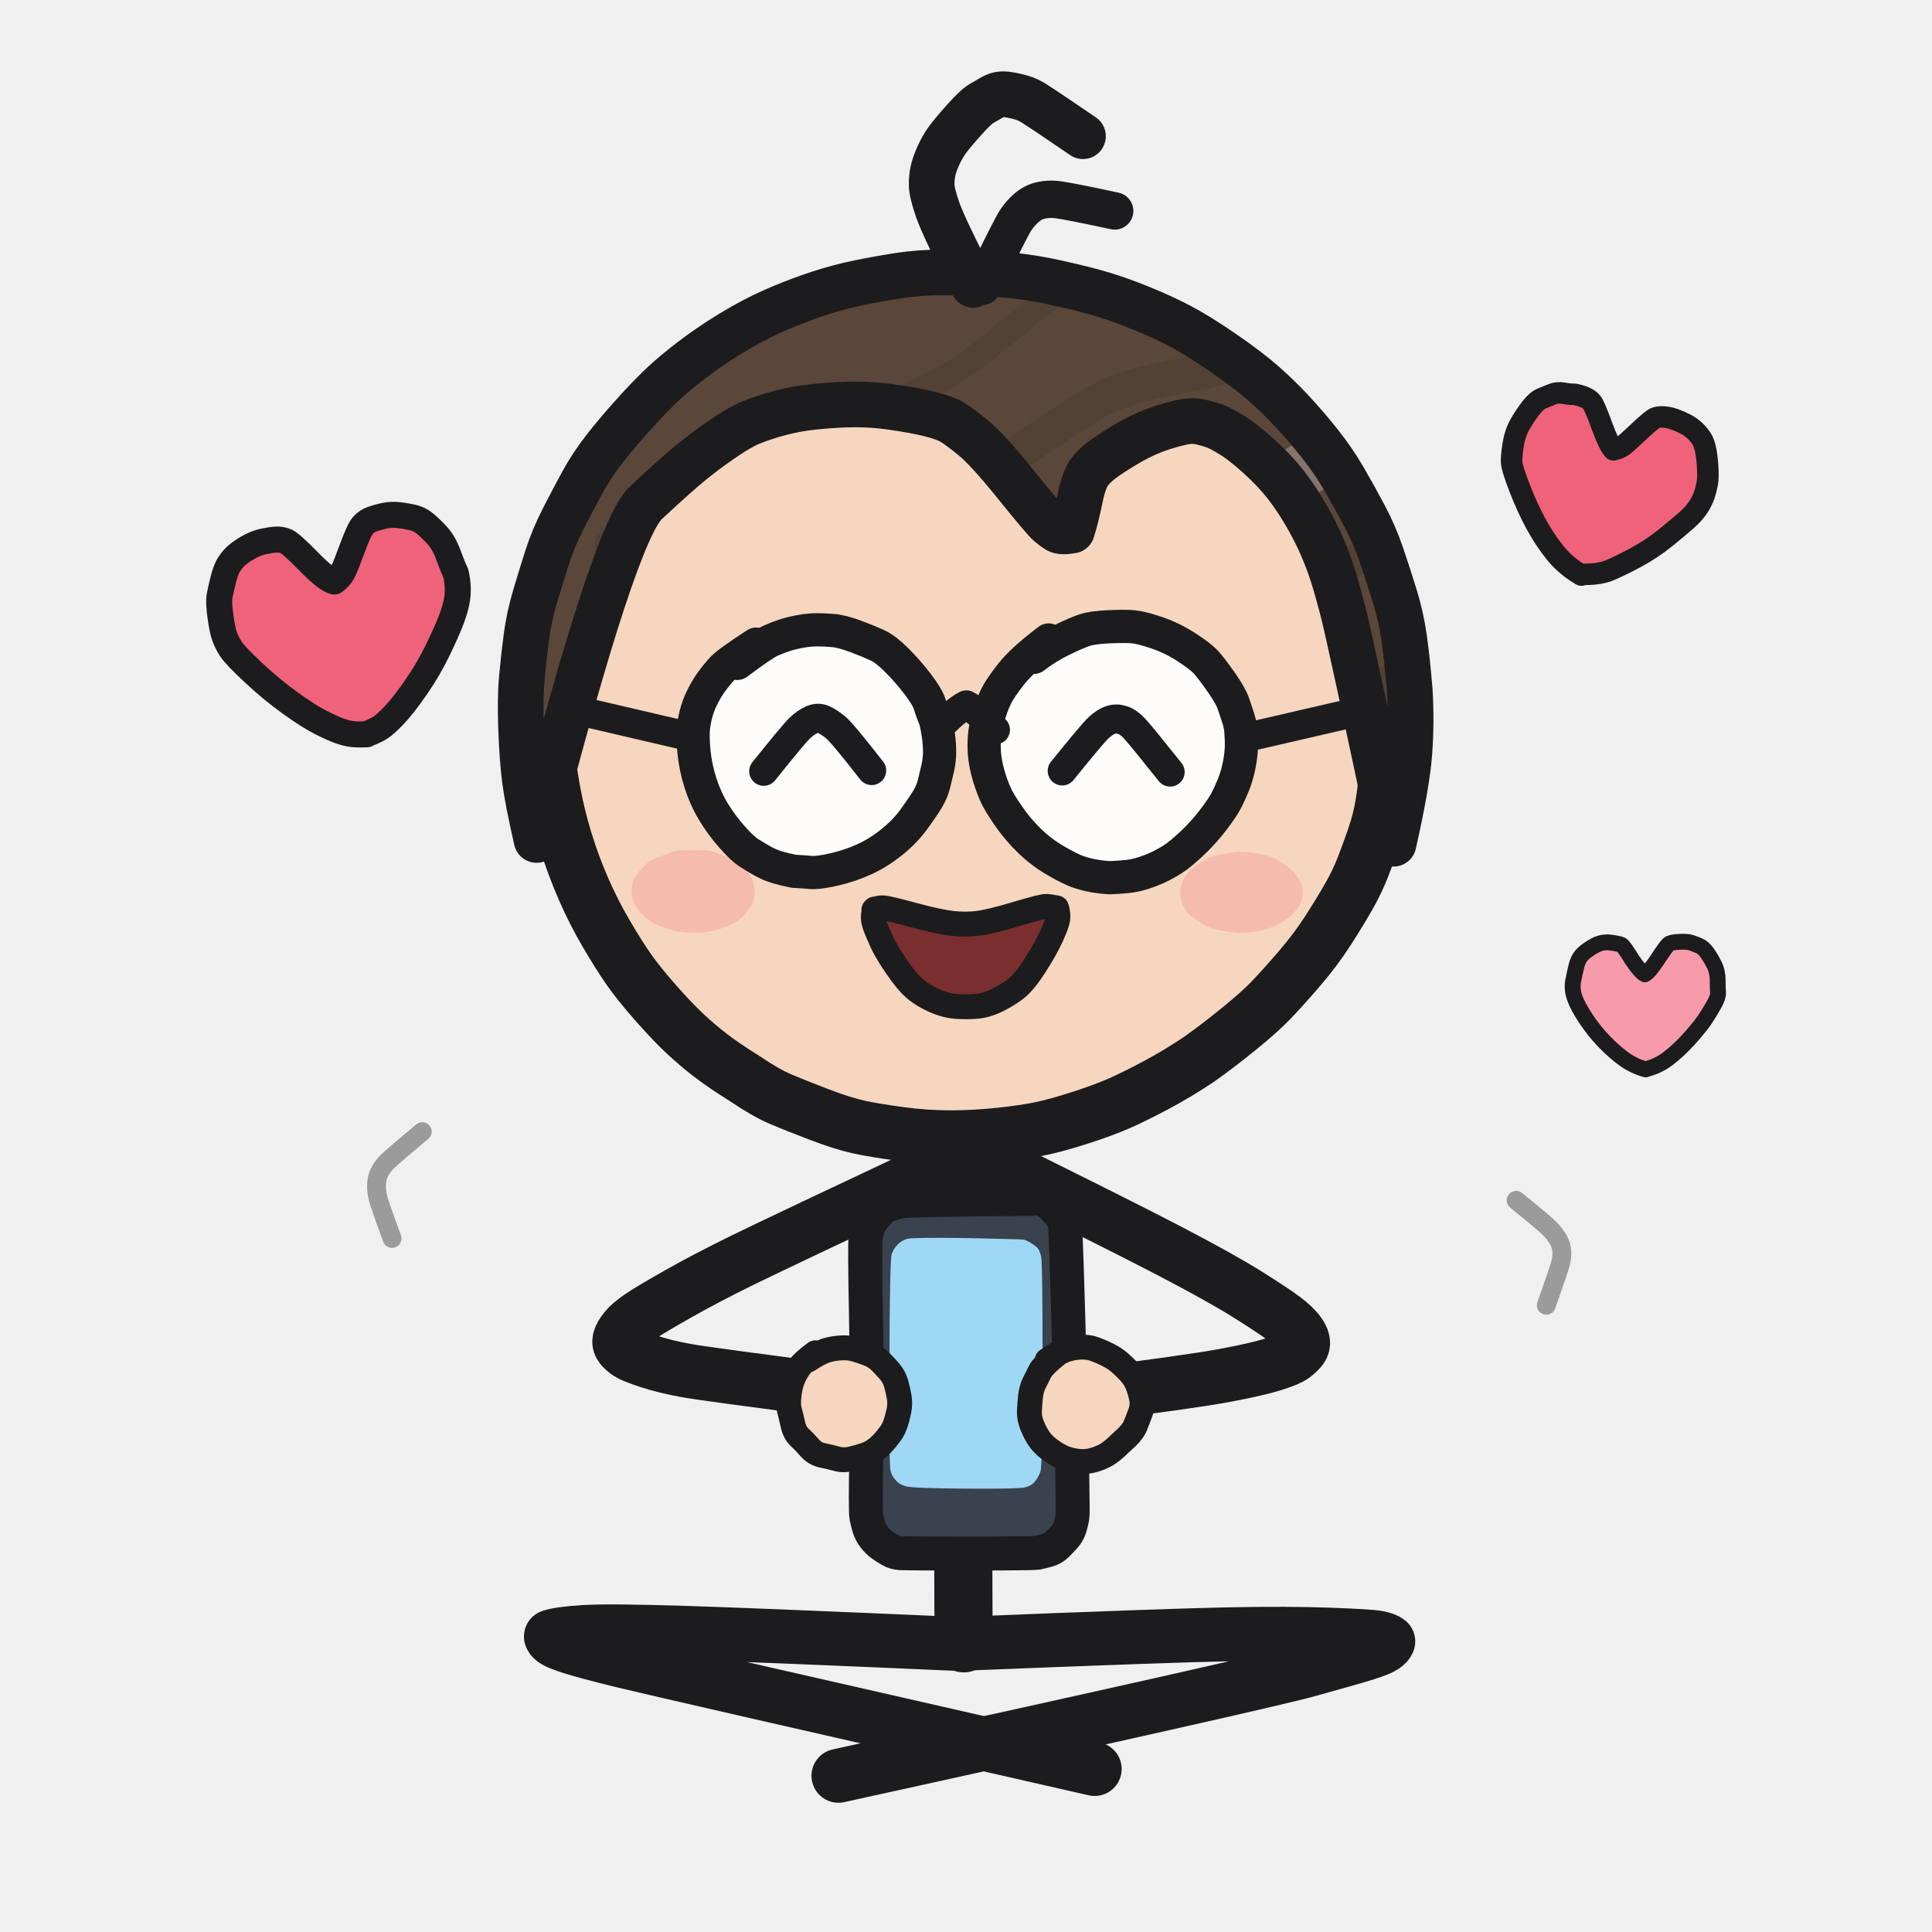
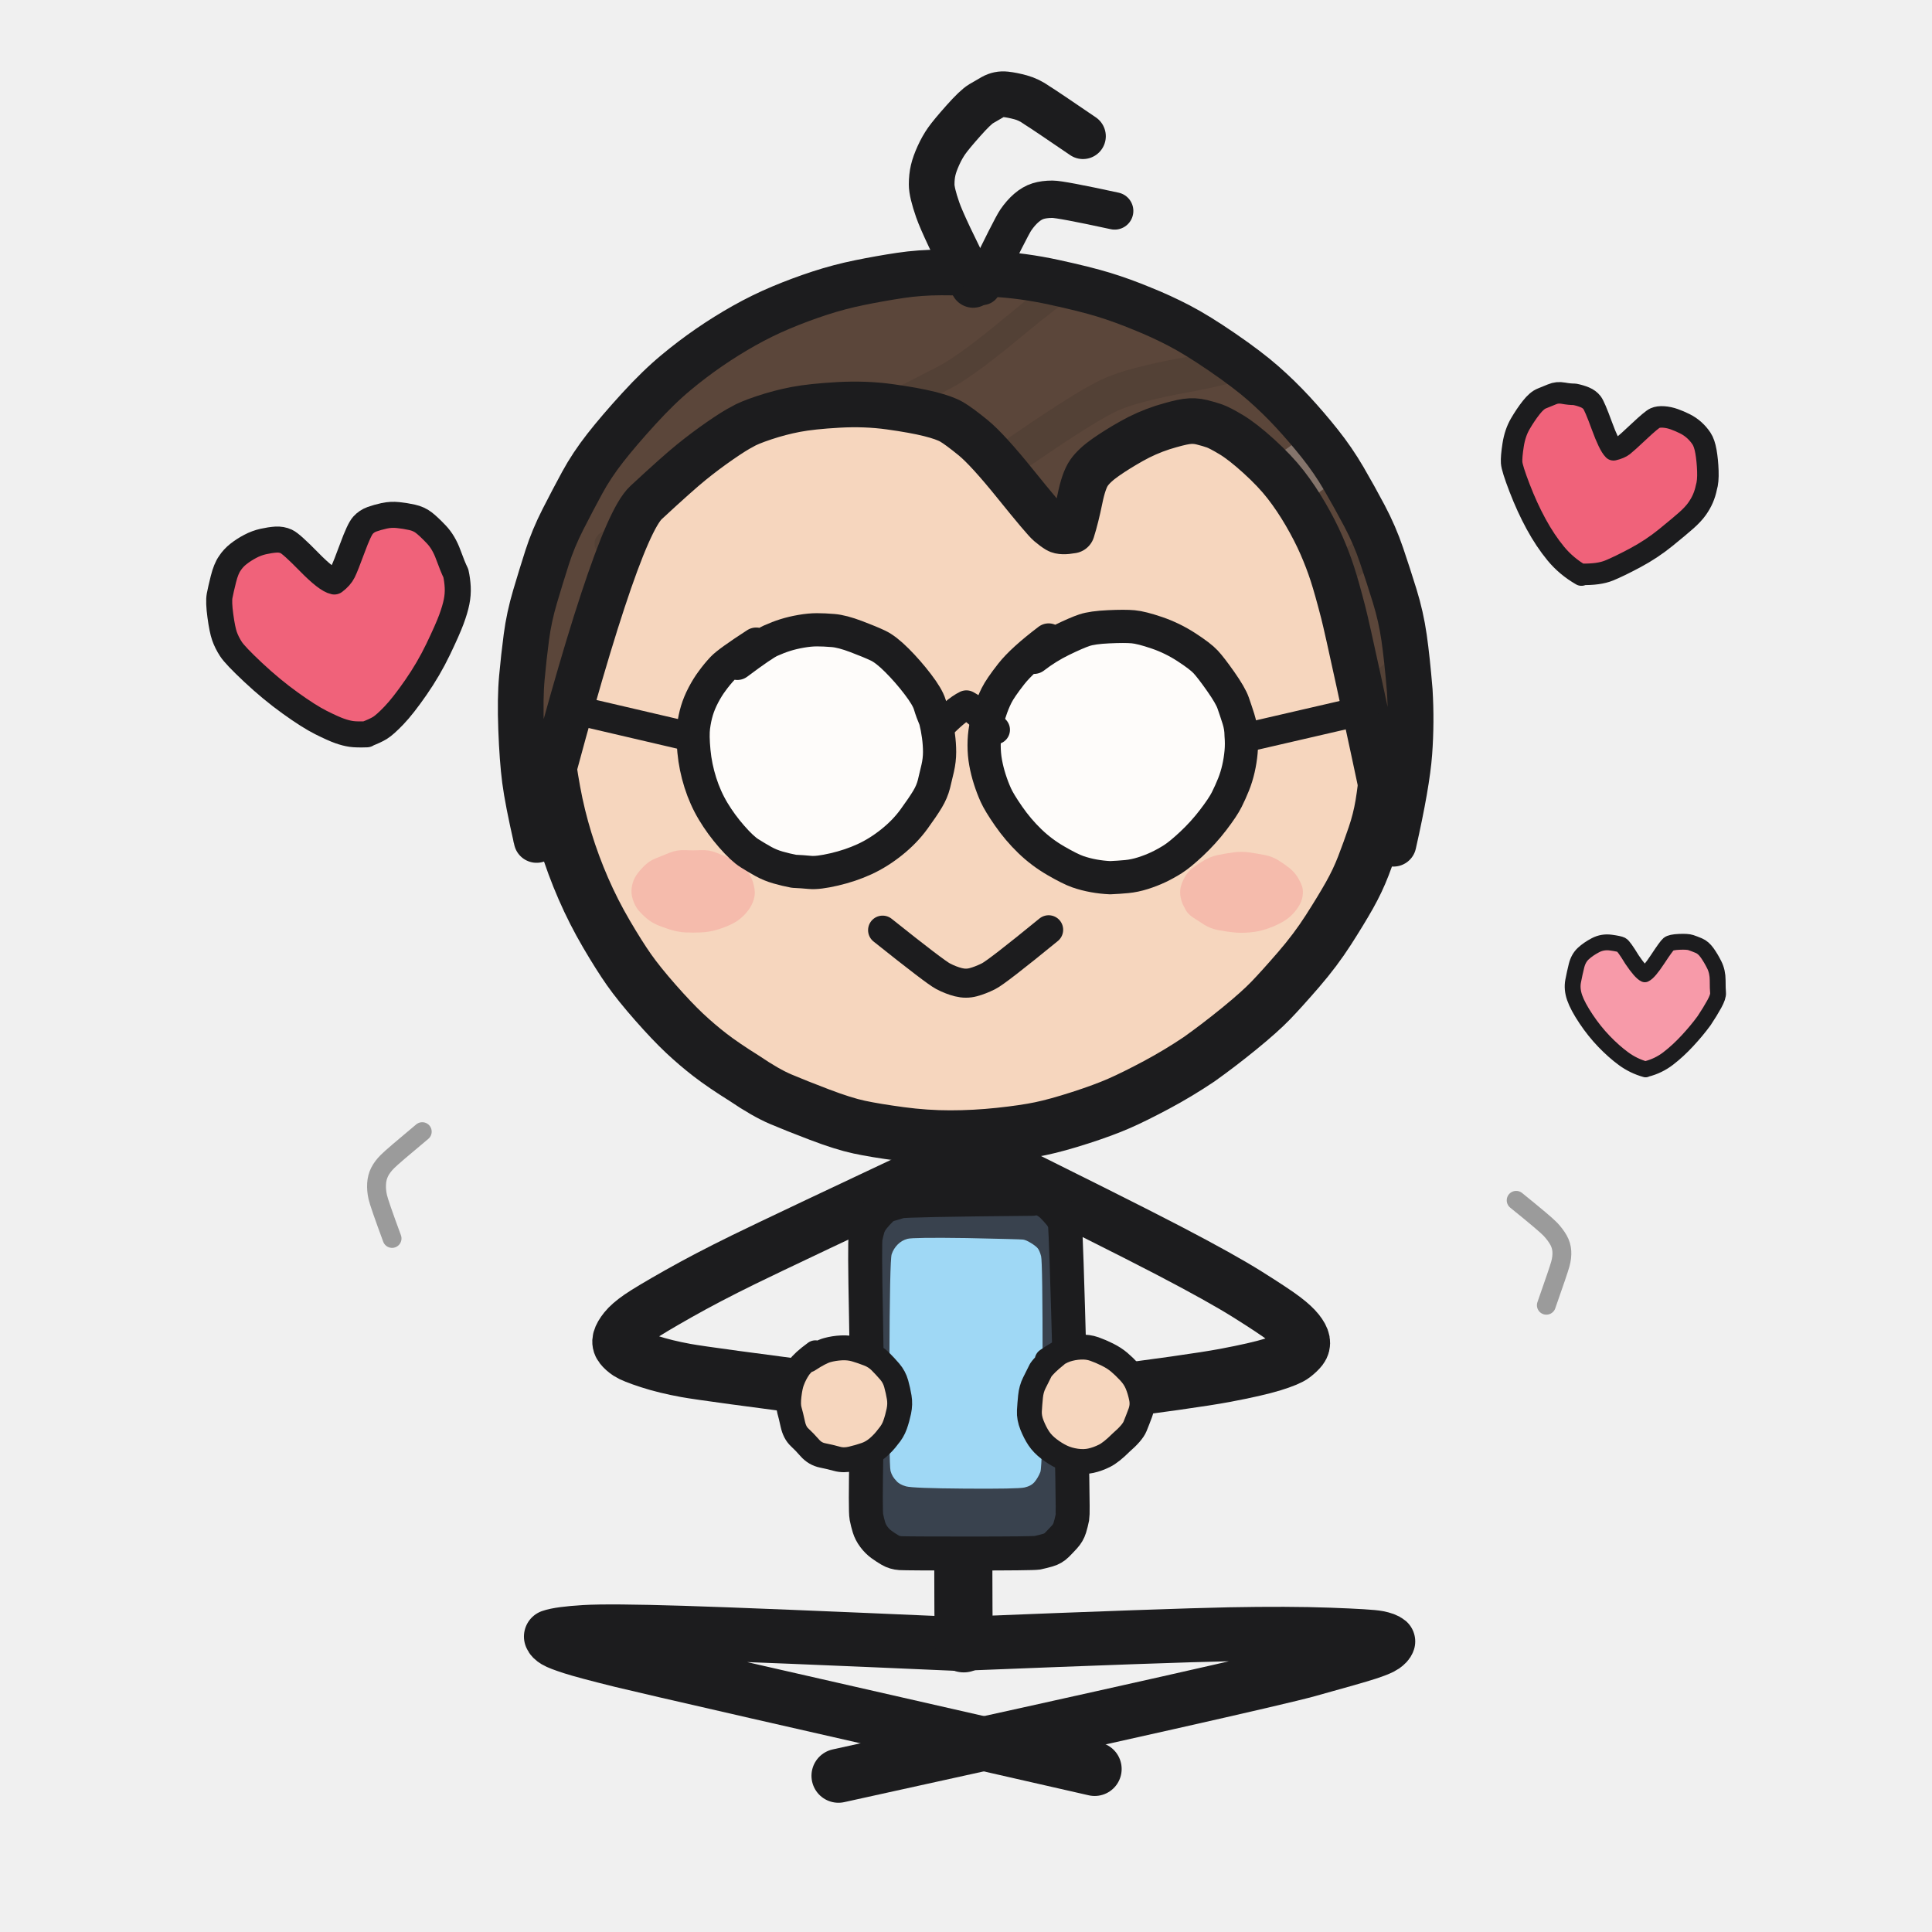
<svg xmlns="http://www.w3.org/2000/svg" viewBox="0 0 512 512" width="512" height="512" fill="none" stroke-linecap="round" stroke-linejoin="round">
  <defs>
    <path id="si1" d="M142.4 225.2q-2.6-10.4 -3.3-15.7t-1.1-10.7t0-10.7t1.1-10.7t2.1-10.7t3.2-10.5t5.5-12.7t6.6-12.2t8.2-11.3t9.2-10.5t8.1-7.6q4.2-3.6 8.8-6.7t9.4-5.9t9.9-5t10.4-4t13.5-3.6t13.7-2.5t11-.7t11.1 .2t10.9 1.2t10.6 2.3t10.3 3.3q5 1.9 9.9 4.3t9.3 5.3t8.9 6.3t8.2 7.1t7.6 7.8t6.9 8.6t7.4 11.6t6.3 12.2t4 10.3t3.5 13.4t2.3 16.3q.6 8.3 .1 16.6t-3.9 24.8q-10.9-47.8 -12.8-54.7t-3.8-12.7t-3.9-9.9t-4.5-8.4t-5.5-7.9t-7.3-7.7t-7.3-5.8t-4.3-2.4t-3.4-1.1t-4.1-.3t-4.2 .7q-2.1 .5 -4.2 1.3t-6 3.1t-6.8 4.3t-4.4 4t-2.2 6.9t-2.1 8.3q-2.7 .6 -3.8-.1t-2.2-1.7t-8.6-10.4t-11.1-12.5t-5.5-4.2t-5.7-2.2t-10.3-1.8t-13.2-.4t-11 1.3t-8.3 2.3t-7.7 3.8q-3.9 2.3 -9.7 6.9t-14.3 12.3t-29 88.8l-2.5 .3z" />
    <clipPath id="si1c">
      <use href="#si1" />
    </clipPath>
  </defs>
  <path d="M254.8 435.7q-54.5-2.4 -73.9-3t-26-.2t-8.9 1.2q.2 .6 1.2 1.2t4.4 1.7t13.1 3.5t125.4 28.7" stroke="#1c1c1e" stroke-width="14.3" />
  <path d="M255.3 435.6q54.9-2.2 70.5-2.5t26.5 .1t12.9 .8t2.7 1q-.2 .6 -1.2 1.3t-4.4 1.8t-15.7 4.5t-124.4 28" stroke="#1c1c1e" stroke-width="14.3" />
  <path d="M256.6 292.8q.6 30.8 -.5 68.3t-.7 74.4" stroke="#1c1c1e" stroke-width="15.4" />
  <path d="M256 305.9q-49.1 23.1 -58.9 27.9t-17.4 9.1t-10.2 6.1t-3.8 3.3t-1.5 2.6t.4 2t1.9 1.7t5.5 2.2t9.8 2.4t40.6 5.5" stroke="#1c1c1e" stroke-width="14.3" />
  <path d="M257 305q38.7 19.1 52.7 26.4t21 11.7t9.5 6.3t3.7 3.4t1.4 2.6t-.5 2t-2 1.9t-5.5 2.3t-12.7 2.9t-36.8 5.2" stroke="#1c1c1e" stroke-width="14.3" />
  <path d="M188.2 114.4q.1-.7 4.8-4.8t8.3-6.5t9.1-5.5t9.6-4.8t10.3-3.5t10.6-2.6t8.8-1.2t8.8-.3t8.8 .5t8.8 1.4t8.6 2.1q4.3 1.3 10.5 3.8t10.1 4.7t9.4 5.9t8.9 6.6t8.1 7.6t8.6 9.8t6.4 8.7t5.4 9.3t4.6 9.7t3.4 10.1t2.7 10.3q.8 4.3 1.3 8.6t.5 8.6t-.2 8.6t-1 8.7t-1.8 8.5t-3.5 10.5t-4.4 10.1t-5.6 9.5t-6.4 9t-7.5 8.1t-8 7.4q-3.4 2.8 -8.7 6.5t-11 6.8t-9.5 4.8t-9.9 3.7t-10 2.9t-10.4 1.6t-10.5 .6t-10.7-.7t-10.7-1.8t-8.5-2.4t-8.4-3.1q-4.1-1.8 -8.1-3.9t-9.7-5.8t-9.2-6.6t-8.3-7.5t-9-9.9t-6.6-8.9t-4.5-7.5t-3.8-7.8t-3.1-8.1t-2.3-8.3t-1.4-8.6q-.6-4.3 -.6-10.8t.4-11t1.8-10.8t2.6-10.6t3.8-10.2t5.6-11.8t5.5-9.3t6.6-8.6t7.4-8.1t3.2-3.7z" fill="#F6D6BE" />
  <path d="M183.7 110.2q9.7-8.3 13.3-10.7t9.1-5.6t9.7-4.9t10.4-3.8t10.7-2.8t8.9-1.3t9-.6t11.2 .4t11.1 1.3t8.6 1.9t8.3 2.6q4.1 1.4 8 3.2t9.5 5.1t10.7 7.2t8.2 6.9t6 6.3t6.8 8.6t7.3 11.1t6.2 11.9t5 12.5t3.2 10.7t2 10.8q.9 6.6 1.1 10.9t-.4 10.7t-1.3 10.6t-2.1 8.3t-2.9 8t-3.7 7.8t-5.6 9.2t-7.9 10.5t-7.4 8.2t-8.3 7.4t-10.6 8.1q-5.5 3.7 -11.3 6.8t-9.9 4.9t-10.3 3.8t-10.5 2.9t-10.9 1.6t-13.1 .7t-13.2-.9t-10.9-1.8t-10.5-3.3t-10.3-4.1t-9.6-5.5q-5.6-3.5 -9.1-6.2t-6.8-5.8t-7.7-8.1t-7-8.7t-6-9.5t-6.1-12t-4.7-12.7t-3.2-13.1t-1.6-11t-.3-8.9t.7-10.9q.7-6.6 1.7-10.9t3-10.5t4.8-12.1t6.1-11.6t7.4-10.8t8.7-9.9t9.7-8.7t12.5-8.9" stroke="#1c1c1e" stroke-width="14.3" />
  <use href="#si1" fill="#5B463A" />
  <g clip-path="url(#si1c)">
    <path d="M98.6 104.1q22.5-14.2 27.8-18.4t15.4-13.4t15.9-12.4t18.4-8t18.5-7.7t22.7-13.9t22.7-13.9t18.6-7.6t18.5-7.7t27.2-19.6" stroke="#4c3b31" stroke-width="12.4" opacity="0.5" />
    <path d="M100.5 140.1q22.5-14.5 28.6-17.3t18.7-7.5t18.4-8.1t16.4-11.7t16.2-12.1t114-55.8" stroke="#a59993" stroke-width="10.8" opacity="0.55" />
    <path d="M160.9 144.1q85.4-41.6 91.2-45.1t16.4-12.3t16.3-12.5t17.9-9.7" stroke="#4c3b31" stroke-width="6.7" opacity="0.5" />
    <path d="M163.7 182.4q11.2-7.1 29-15.8t23.6-12t22.4-14t33.1-22t22.5-14t19.7-5.2t19.7-5.3t29.2-15.5" stroke="#4c3b31" stroke-width="9.3" opacity="0.5" />
    <path d="M173.1 210q13.2-5 27.6-8t20.6-6.1t24.6-13.4t36.2-21.2t36.3-21t24.4-13.9t16.6-13.4t22.6-16.9" stroke="#a59993" stroke-width="14.4" opacity="0.55" />
    <path d="M201.4 235.4q24.3-13.8 35-23.3t16.5-13.5t24.3-13.8t25-12.5t20.5-6.2t20.1-6.9t17.5-11.6t23.5-15.4" stroke="#4c3b31" stroke-width="8.1" opacity="0.5" />
    <path d="M191.7 277q27.9-6.9 34.1-9.9t23.4-14.9t36.5-19.7t43.5-21.5t44.9-33.1" stroke="#4c3b31" stroke-width="12.7" opacity="0.5" />
    <path d="M217.3 311.8q22.7-13.9 32.7-23.3t15.6-13.1t23.1-13.4t23.4-12.7t18.5-7.9t18.4-8.1t23.1-13.3t40.7-22.7" stroke="#a59993" stroke-width="11.5" opacity="0.55" />
  </g>
  <path d="M142.2 222.6q-2.4-10.5 -3.1-15.9t-1-13.5t.2-13.6t1.2-10.8t2.3-10.7t3.2-10.4t4.2-10.1t5.1-9.7t6.1-9.2t8.9-10.4t9.9-9.6q4.2-3.5 8.7-6.6t9.3-5.8t9.8-4.8t10.2-3.8t10.6-2.8t10.7-1.9t11-.8t13.6 .4t16.2 2.2t13.2 3.3t10.2 3.7q5 2 9.8 4.5t11.5 7.1t10.8 8.2t7.8 7.6t7.2 8.4t6.3 9.2t5.5 9.9t4.5 10.4t3.5 10.8t2.5 11.1t1.5 14q.5 8.3 -.1 16.5t-4.2 24.1q-11.6-54.6 -13.3-61.2t-2.9-10.3t-2.9-7.6t-4.2-8.2t-5.3-7.9t-7.1-7.5t-7.3-5.7t-4.4-2.3t-3.4-1t-4.1-.2t-6.3 1.6q-4.3 1.4 -8.2 3.6t-6.9 4.3t-4.4 4.1t-2.4 6.9t-2.1 8.4q-2.8 .5 -3.8-.1t-2.3-1.7t-8.8-10.4t-11.3-12.4t-5.7-4.2t-5.9-2.1t-10.5-1.9t-13.6-.5t-11.3 1.2t-8.4 2.2t-5.8 2.4q-2 1 -5.9 3.7t-7.6 5.7t-12 10.7t-29.2 88.6" stroke="#1c1c1e" stroke-width="12.1" />
  <path d="M196 175.9q3.4-2.7 5.3-3.7t3.8-1.9t4.1-1.2t4.3-.5t4.3 0t6.3 1.4t7.8 3.4t5.4 3.7t3.1 3.1t2.7 3.5t2 4q.9 2 1.4 4.2t.7 4.4t.1 4.5t-.7 4.3t-1.2 4.3t-3.1 5.8t-3.8 5.3t-3.2 3t-3.6 2.5t-4 2t-4.2 1.3q-2.1 .6 -4.3 .8t-4.5 0t-4.4-.7t-4.2-1.3t-4-1.9t-5.3-4t-5.9-6.5t-3.4-5.6t-1.4-4.3t-.8-4.3t-.2-4.5q.1-2.2 .5-4.4t1.1-4.3t1.7-4.2t2.3-3.8t4.4-5.1l.9 .7z" fill="#FFFFFF" opacity="0.92" />
  <path d="M275.1 176.1q7.1-4.9 9.2-5.7t4.1-1.4t4.3-.8t4.4-.2t4.3 .6t4.3 1.3t3.9 1.9t5.1 4.2t5.4 6.6t3.2 5.6t1.3 4.1q.6 2.1 .8 4.2t.2 4.3t-.5 4.3t-2 6t-2.8 5.8t-2.7 3.4t-3.1 3.1t-3.5 2.5t-3.9 1.9t-4.2 1.3t-4.4 .6q-2.1 .1 -4.3-.1t-4.3-.7t-6.1-2.3t-7.4-4.5t-4.8-4.5t-2.6-3.6t-2.1-3.9t-1.4-4.2t-.8-4.4t-.1-4.5t.5-4.4q.4-2.2 1.1-4.3t1.8-4.1t2.3-3.8t4.3-5.1l.5 .8z" fill="#FFFFFF" opacity="0.92" />
  <path d="M199.8 234.8q.4 1.6 .1 3t-1.1 2.7t-2.1 2.5t-3 2t-3.7 1.4t-4.2 .7t-4.2 0t-4.2-.8t-3.7-1.4t-3-2.1t-2.1-2.4q-.8-1.4 -1.1-2.8t0-2.9t1.1-2.7t2.1-2.5t3-2t3.7-1.5t4.1-.7t4.3 0t4.1 .7t3.7 1.5t3 2q1.3 1.1 2.1 2.4t1.1 2.9z" fill="#F5A9A0" opacity="0.6" />
  <path d="M345.1 235q.3 1.1 .1 2.5t-1.1 2.8t-2.1 2.5t-3 2t-3.7 1.5t-4.1 .8t-4.2 0t-4.1-.6t-3.7-1.4t-3.1-2t-2.1-2.4q-.8-1.3 -1.1-2.8t0-2.8t1.1-2.7t2.1-2.4t3-2t3.6-1.4t4.1-.7t4.3 0t4.1 .7t3.6 1.4t3 2.1q1.3 1.1 2.1 2.4t1.2 2.5z" fill="#F5A9A0" opacity="0.6" />
-   <path d="M202.4 204.4q8-10 9.6-11.5t3.2-2.2t3.1 0t3.2 2.1t9.5 11.4" stroke="#1c1c1e" stroke-width="7.7" />
-   <path d="M281.5 204.3q7.9-9.8 9.6-11.4t3.2-2.1t3.1 0t3.2 2.2t9.5 11.6" stroke="#1c1c1e" stroke-width="7.7" />
-   <path d="M280.2 240.6q.5 1.7 .3 3t-1.7 4.6t-4.5 7.8t-4.1 5.4t-3.6 2.5t-4 1.9t-4.1 .8t-5.3 0t-4.1-.8t-4-1.9t-3.6-2.5q-1.1-1 -3.1-3.7t-3.9-6.2t-2.7-6.3t-.4-3.7t1.2-1t1.8-.2t8 1.9t10.2 2.4t6.8-.1t10.2-2.4t8-2q1.1 0 2.6 .5z" fill="#7A2E2E" />
-   <path d="M231.6 241.1q1.4-.6 2.6-.5t7.9 1.9t10.2 2.2t6.8 0t10.3-2.5t8-2t2.6 .4q.5 1.7 .3 3t-1.7 4.6t-4.4 7.8t-5.2 6.2t-5 3t-5.4 1.5t-5.3 0t-5.4-1.4t-5-2.9t-5.3-6.2t-4.4-7.7q-1.5-3.3 -1.7-4.6t.3-3" stroke="#1c1c1e" stroke-width="6.6" />
+   <path d="M233.9 246.5q13.9 11.1 16 12.2t4.1 1.6t3.9 0t4.1-1.6t15.9-12.3" stroke="#1c1c1e" stroke-width="7.7" />
  <path d="M195.4 175.8q6.8-5.1 8.8-6t3.9-1.5t4.2-1t4.2-.4t4.3 .2t6.1 1.6t5.8 2.4t5 3.9t5.5 6.3t3.2 5.4t1.5 4.1q.5 2 .8 4.2t.3 4.3t-.5 4.3t-1 4.2t-1.7 4t-3.6 5.3t-5.9 6.1t-7.2 4.5t-8 2.7t-6.4 .8t-4.3-.3q-2.1-.4 -4.2-1t-3.9-1.6t-3.7-2.2t-4.7-4.4t-4.9-6.7t-3.4-7.6t-1.7-8.3t-.1-6.5t.9-4.3t1.7-4.1t2.3-3.7q1.3-1.8 2.8-3.4t8.9-6.4" stroke="#1c1c1e" stroke-width="8.8" />
  <path d="M274 174.2q3.5-2.7 7.4-4.6t6-2.6t6.4-.9t6.5 0t6.3 1.6t7.8 3.8t5.1 3.9t4 5.2t3.3 5.7t1.4 4.2t.7 4.3q.2 2.3 0 4.5t-.7 4.4t-1.3 4.2t-1.8 4t-3.6 5.4t-5.7 6.3t-5 4.1t-3.8 2.1t-4.1 1.6t-4.3 .9t-4.4 .3q-2.2-.1 -4.4-.5t-4.2-1.1t-5.8-2.9t-6.9-5.2t-5.6-6.6t-3.4-5.6t-1.6-4.2t-1.1-4.4t-.4-4.6t.4-4.6t1.2-4.4q.7-2.2 1.7-4.2t3.9-5.7t9.9-9" stroke="#1c1c1e" stroke-width="8.8" />
  <path d="M248.4 193.3q4.8-5.1 7.7-6.5q2.9 1.5 7.7 6.6" stroke="#1c1c1e" stroke-width="7.7" />
  <path d="M183.1 195.3l-33-7.7" stroke="#1c1c1e" stroke-width="7.7" />
  <path d="M328.7 195.8l32.9-7.6" stroke="#1c1c1e" stroke-width="7.7" />
  <path d="M257.9 75.5q-7.8-15.3 -9.4-19.9t-1.6-6.7t.4-3.8t1.4-3.9t2.2-3.9t4.4-5.3t4.7-4.5t3.1-1.8t3.4-.7t4 .8t4.3 2.1q2.1 1.3 12.2 8.2" stroke="#1c1c1e" stroke-width="12.1" />
  <path d="M260.3 75.9q7.6-15.7 8.9-17.6t2.8-3.2t3.1-1.8t3.8-.5t16.5 3.1" stroke="#1c1c1e" stroke-width="9.9" />
  <path d="M272.7 318.9q2.8 .3 4.1 .9t2.4 1.4t2 1.9t1.4 2.5t.7 2.7t.2 14.8t.6 34.8t.3 22.8t-.6 2.8t-1.4 2.5t-1.9 2q-1.1 .9 -2.4 1.4t-2.7 .8t-18.4 .2t-18.4-.1t-2.8-.7t-2.5-1.4t-2.1-2t-1.4-2.5t-.8-2.7t-.7-28.1t-.6-34.2q0-7.5 .2-8.9t.8-2.7t1.5-2.4t2-1.9t2.5-1.4t2.8-.6t36.2-.1l-1-1.8z" fill="#39424E" />
  <path d="M256.2 328.1q14.1 .3 14.9 .4t2.1 .9t1.8 1.4t.9 2.1t.4 28.6t-.6 28.6t-1.5 2.6t-2.7 1.5t-15.7 .3t-15.7-.6t-2.6-1.5q-1.1-1.1 -1.5-2.6t-.3-28.7t.6-28.7t1.6-2.6t2.6-1.5t15.7-.2z" fill="#9FD8F5" />
  <path d="M272.5 316.9q2.8 .5 4.1 1.1t2.3 1.6t2 2.2t1.3 2.7t1.3 38.8t.7 38.8t-.7 2.8t-1.4 2.4t-2 2.1t-2.4 1.4t-2.8 .7q-1.4 .2 -18.1 .2t-18.2-.1t-2.7-.8t-2.3-1.5t-2-2t-1.3-2.5t-.7-2.8t0-17.4t-.1-35.6t-.1-21.1t.7-2.8q.5-1.3 1.4-2.4t1.9-2.1t2.4-1.4t2.7-.8t35.1-.7" stroke="#1c1c1e" stroke-width="9" />
  <path d="M214.4 363.7q1.5-1.4 3.1-2.5t3.5-1.6t3.8-.6t3.8 .4t3.6 1.6t3 2.4t2.3 3.2t1.2 3.7t.2 4t-1 3.9t-2.1 3.4q-1.3 1.6 -3.1 2.6t-3.6 1.5t-3.9 .6t-3.9-.5t-3.7-1.4t-3.1-2.5t-2.2-3.3t-1.1-3.8t-.1-3.9t1-3.8t2.3-3.4z" fill="#F6D6BE" />
  <path d="M214.2 360.4q3.2-2.1 5-2.6t3.8-.6t3.7 .4t3.5 1.2t3.1 2t2.5 2.7t1.7 3.2t.8 3.6t-.1 3.7t-1 3.6t-1.9 3.2q-1.1 1.5 -2.6 2.8t-3.2 1.9t-3.8 1.1t-3.9 0t-3.8-.9t-3.4-2t-2.7-2.8t-1.8-3.5t-.9-3.7t-.1-3.9t.8-3.8q.7-1.9 1.8-3.5t4.4-4" stroke="#1c1c1e" stroke-width="6.6" />
  <path d="M277.5 364q1.7-1.5 3.3-2.5t3.4-1.6t3.7-.5t3.8 .4t3.5 1.5t3 2.5t2.3 3.2t1.3 3.8t.2 4t-1.1 3.8t-2.2 3.4q-1.3 1.5 -3 2.7t-3.6 1.6t-3.9 .6t-3.8-.6t-3.6-1.5t-3-2.6t-2.2-3.2t-1.3-3.8t-.2-3.9t1-3.9t2.4-3.4z" fill="#F6D6BE" />
  <path d="M277.5 360.5q3.2-2.2 5-2.8t3.8-.7t3.7 .5t3.5 1.5t3.1 2t2.7 2.6t2.1 3.2t1.1 3.7t-.3 3.9t-1.4 3.6t-3.7 4.3q-2.6 2.6 -4.4 3.5t-3.6 1.3t-3.9 .1t-3.8-1.1t-3.4-2.1t-2.7-2.8t-1.8-3.5t-.7-3.8t.3-3.8t1-3.6t1.7-3.4q1.1-1.6 4.1-4" stroke="#1c1c1e" stroke-width="6.6" />
  <path d="M88.8 153.9q1.6-1.3 4.2-7.6t3.5-7.2t2.4-1.6t3.3-.9t3.7-.1t3.7 .5t3.2 1.5t3.2 3.1t2.6 3.8t1.9 4.9t1.2 5.4q0 1.9 -.3 3.8t-3 8.1t-5.8 11.2t-5.5 8.1t-3.6 4t-4.1 2.6t-4.1 1.6t-2.7-.2t-4.7-1.6t-8.3-4.6t-9.4-7q-4.4-3.8 -6.4-5.9t-3.1-3.9t-1.8-3.4t-.9-3.7t-.2-5.3t1-6.3t1.7-4.2t2.4-2.5t3.2-2t3.5-1.3t3.4-.4q1.6-.1 2.8 .4t5 4.4t4.8 4.8t3.2 1.5z" fill="#F0627A" />
  <path d="M97.2 194.6q-2.7 .1 -4.1-.1t-3.1-.8t-4.9-2.2t-8.2-5.2t-9.8-8.1t-5.9-6.2t-1.7-3.4t-1.1-5.4t-.2-5.3t1-4.4t1.7-4.2q.9-1.4 2.3-2.5t3.1-2t3.5-1.3t3.3-.5t2.8 .5t6 5.4t6.7 5.2q1.6-1.2 2.3-2.6t2.5-6.3t2.8-6t2.4-1.6t3.2-.9t3.7-.2t3.7 .6t3.1 1.4t3.3 3.1t3.2 5.4t2 4.9q.4 1.8 .5 3.7t-.3 3.9t-1.4 4.7t-3.5 7.9t-5.9 10.1t-5.8 7.4t-3.7 3.3t-3.7 1.7" stroke="#1c1c1e" stroke-width="6.9" />
  <path d="M427.1 119.2q1.7-.4 2.6-1.1t4.2-3.8t4.2-3.4t2.3-.4t4.1 1.3t4 2.2t1.8 2.2t1.3 3.5t.5 5.2t-.4 4.3t-.9 3q-.7 1.4 -2.4 3.5t-5.1 4.9t-7.6 5.5t-8.3 4.4t-6.4 1.8t-3.3-.3t-2.9-2.1t-4.7-5.5t-5.4-9.8t-3.5-8.1t-.9-3.9q-.2-1.7 .3-4.7t1.9-5.6t2.9-4.3t2.8-2.5t2.7-1t3-.4t3 .3t2.7 .9t1.9 1.4t2.5 6.1t3.1 6.4z" fill="#F0627A" />
  <path d="M419.1 152.4q-4-2.3 -6.8-5.7t-5.2-7.8t-4.4-9.6t-2.1-6.7t.4-4.7t1.9-5.6t2.9-4.3t2.8-2.4t2.7-1.1t3-.3t3 .3q1.5 .3 2.7 .8t1.9 1.4t2.6 6.1t3.1 6.4q1.7-.4 2.6-1.1t4.2-3.8t4.2-3.5t2.3-.3t2.8 .6t2.8 1.2t2.5 1.7t1.9 2.2t1.2 3.5t.5 5.1t-.4 4.4q-.3 1.5 -.9 2.9t-1.6 2.8t-2.8 3t-5.5 4.6t-8 5.3t-7 3.4t-7.3 1" stroke="#1c1c1e" stroke-width="5.7" />
  <path d="M435.9 258.3q1.2-.6 3.4-4.1t2.9-3.9t2.7-.6t3.2 .1t2.1 .8t1.7 1.2t1.6 2.3t1.3 3.5t.3 4.3t-1.5 4.9t-4.4 6.3q-3 3.6 -5.7 5.9t-5 3.3t-4.1 .6t-3.4-1.6t-4.3-3.7t-4.8-5.2t-3.1-4.2t-1.6-3.8t-.6-3.4t.5-3.2t1.3-3.5q.8-1.6 1.5-2.3t1.8-1.3t3.2-.8t3.1-.2t1.6 .7t2.4 3.2t2.3 3.4t1.6 1.3z" fill="#F79AA9" />
  <path d="M436.1 283.4q-3.2-.9 -5.8-2.8t-5.2-4.6t-4.8-6t-3-5.6t-.4-4.4t.9-4.1t1.8-3.2t3.2-2.2t4.1-.7t2.8 .6t2.8 3.9q2.3 3.4 3.4 3.9q1.1-.5 3.4-4t2.9-4t2.8-.6t3.1 .2t2.1 .8t2.2 1.9t1.9 3.2t.9 4.1t.1 3.3t-1 3t-2.7 4.4q-1.9 2.6 -4.4 5.3t-5.1 4.7t-5.8 2.8" stroke="#1c1c1e" stroke-width="4.2" />
  <path d="M111.9 299.9q-7.8 6.5 -9.2 7.9t-2.1 2.8t-.8 3.1t.3 3.5t3.8 11" stroke="#9b9b9b" stroke-width="5" />
  <path d="M401.8 318.1q7.8 6.3 9.1 7.7t2.1 2.8t.9 3t-.4 3.4t-3.7 10.9" stroke="#9b9b9b" stroke-width="5" />
</svg>
